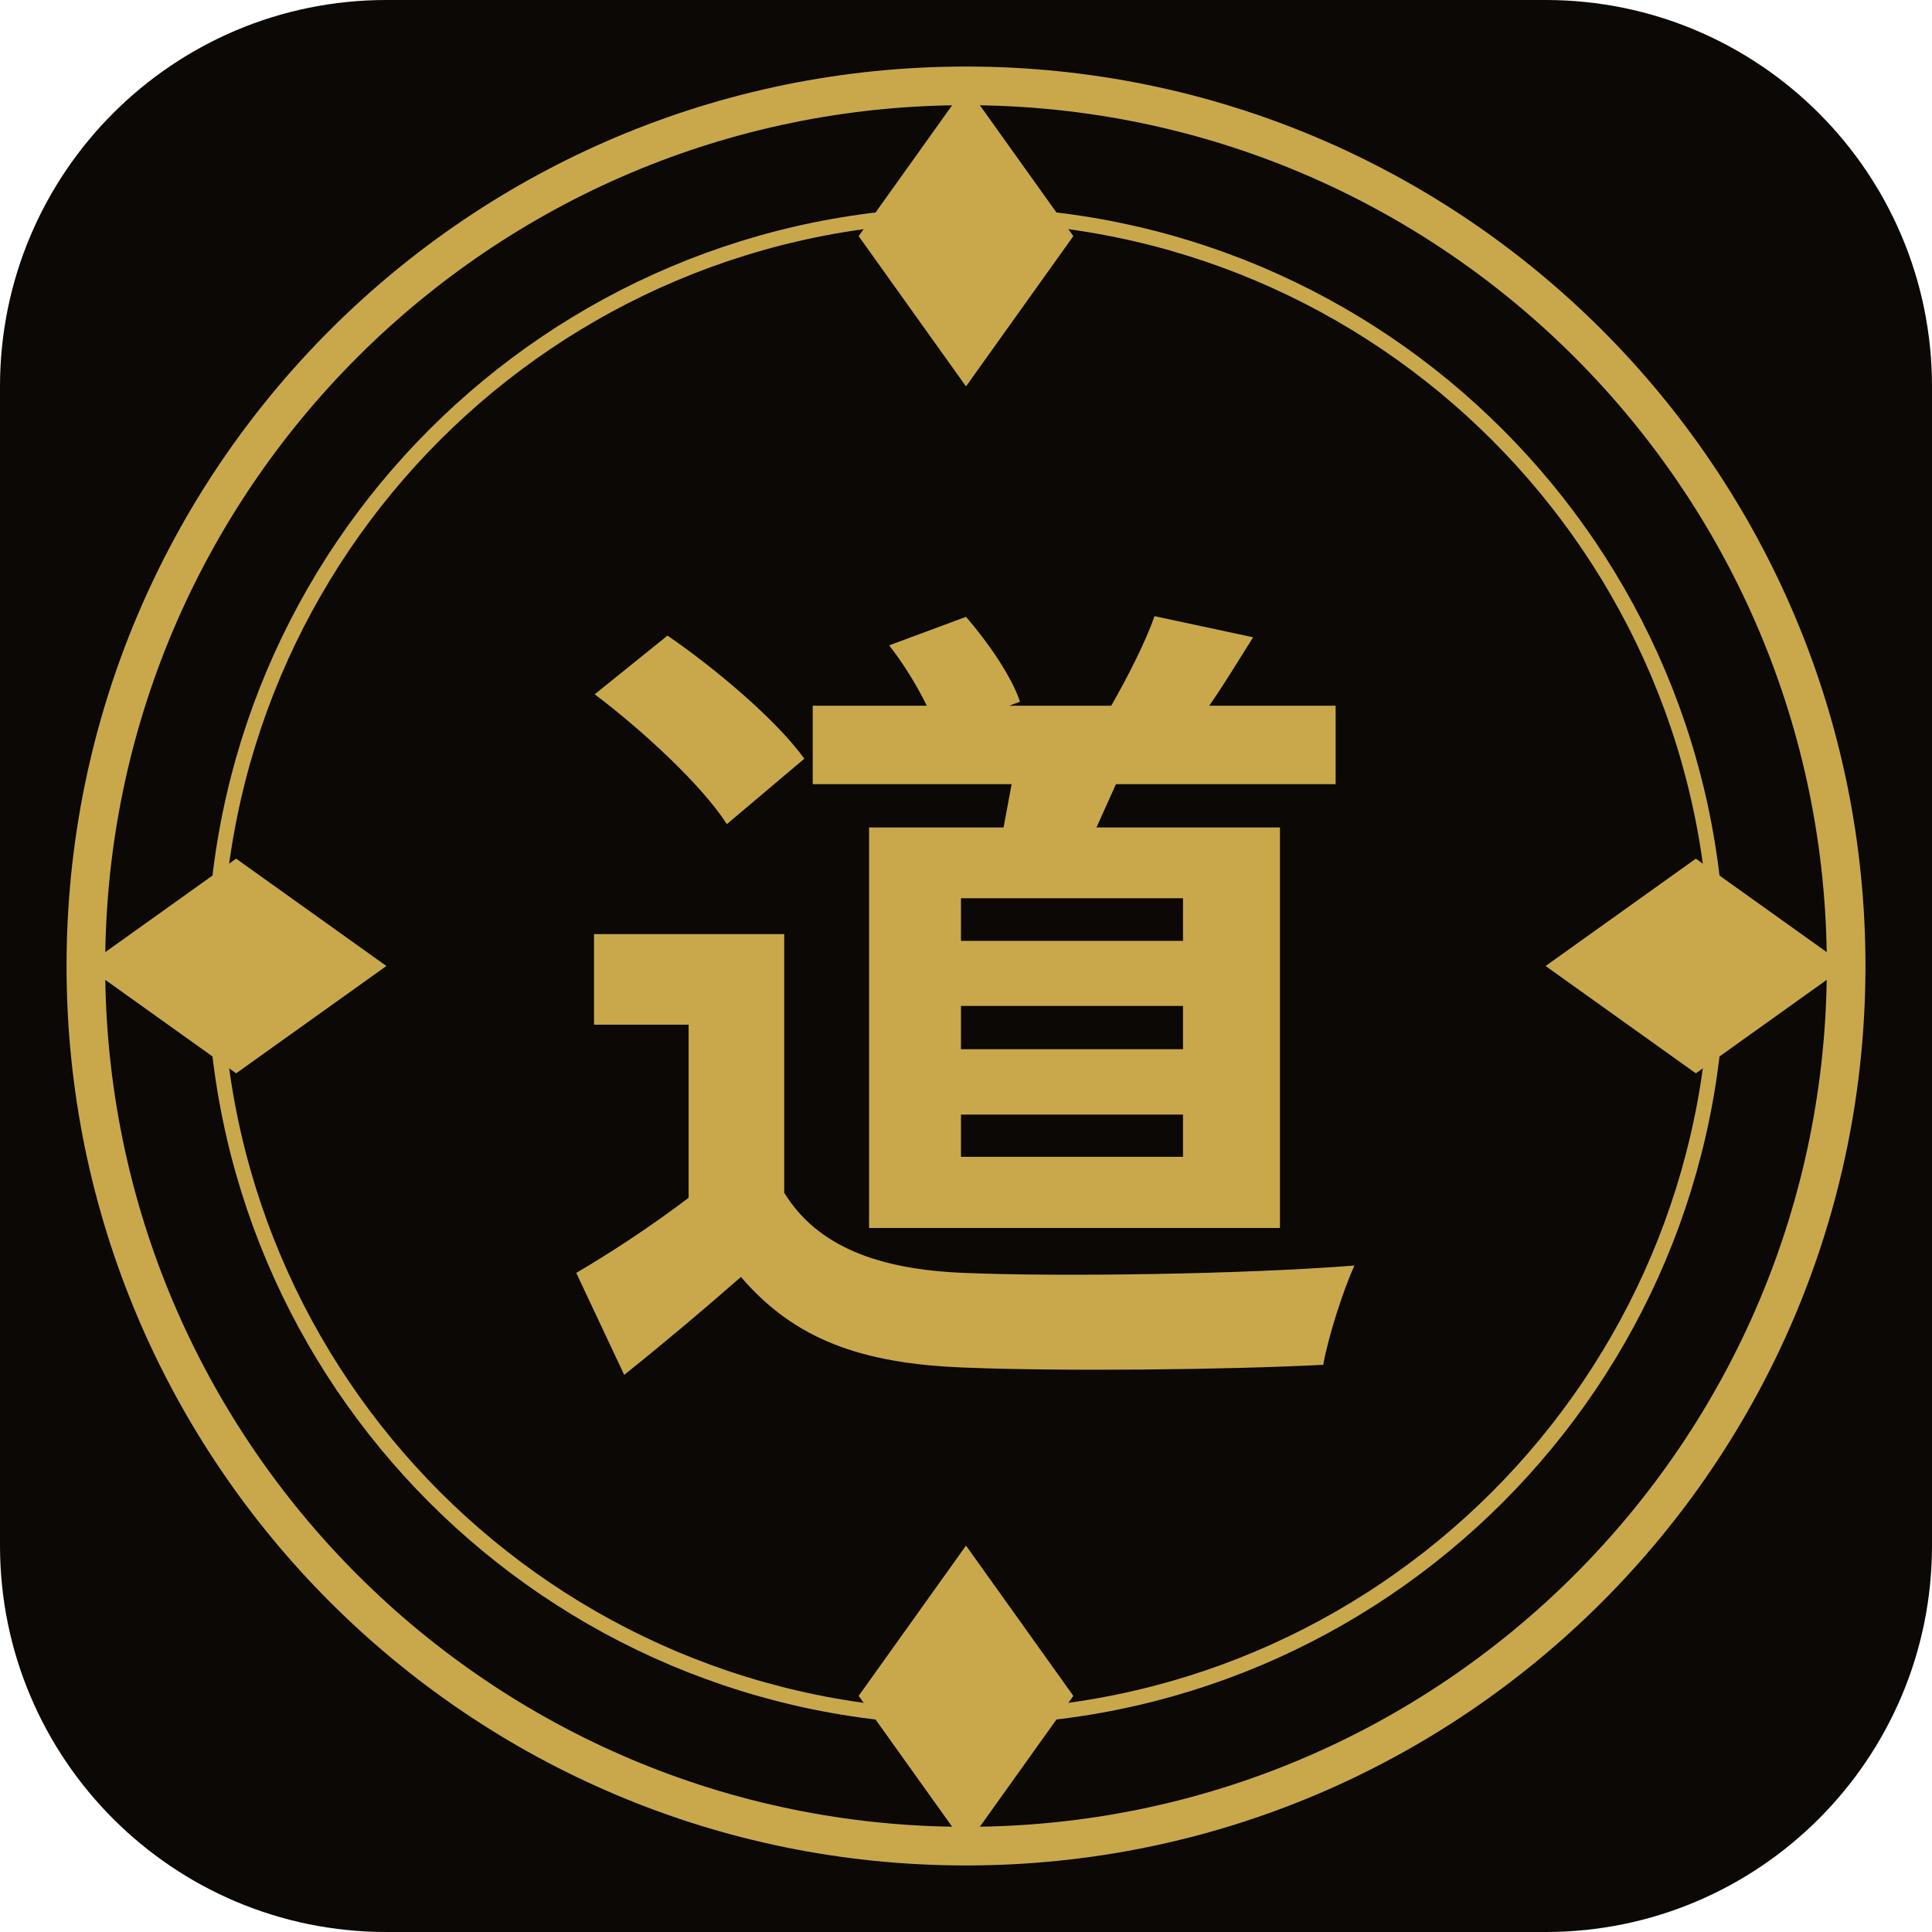
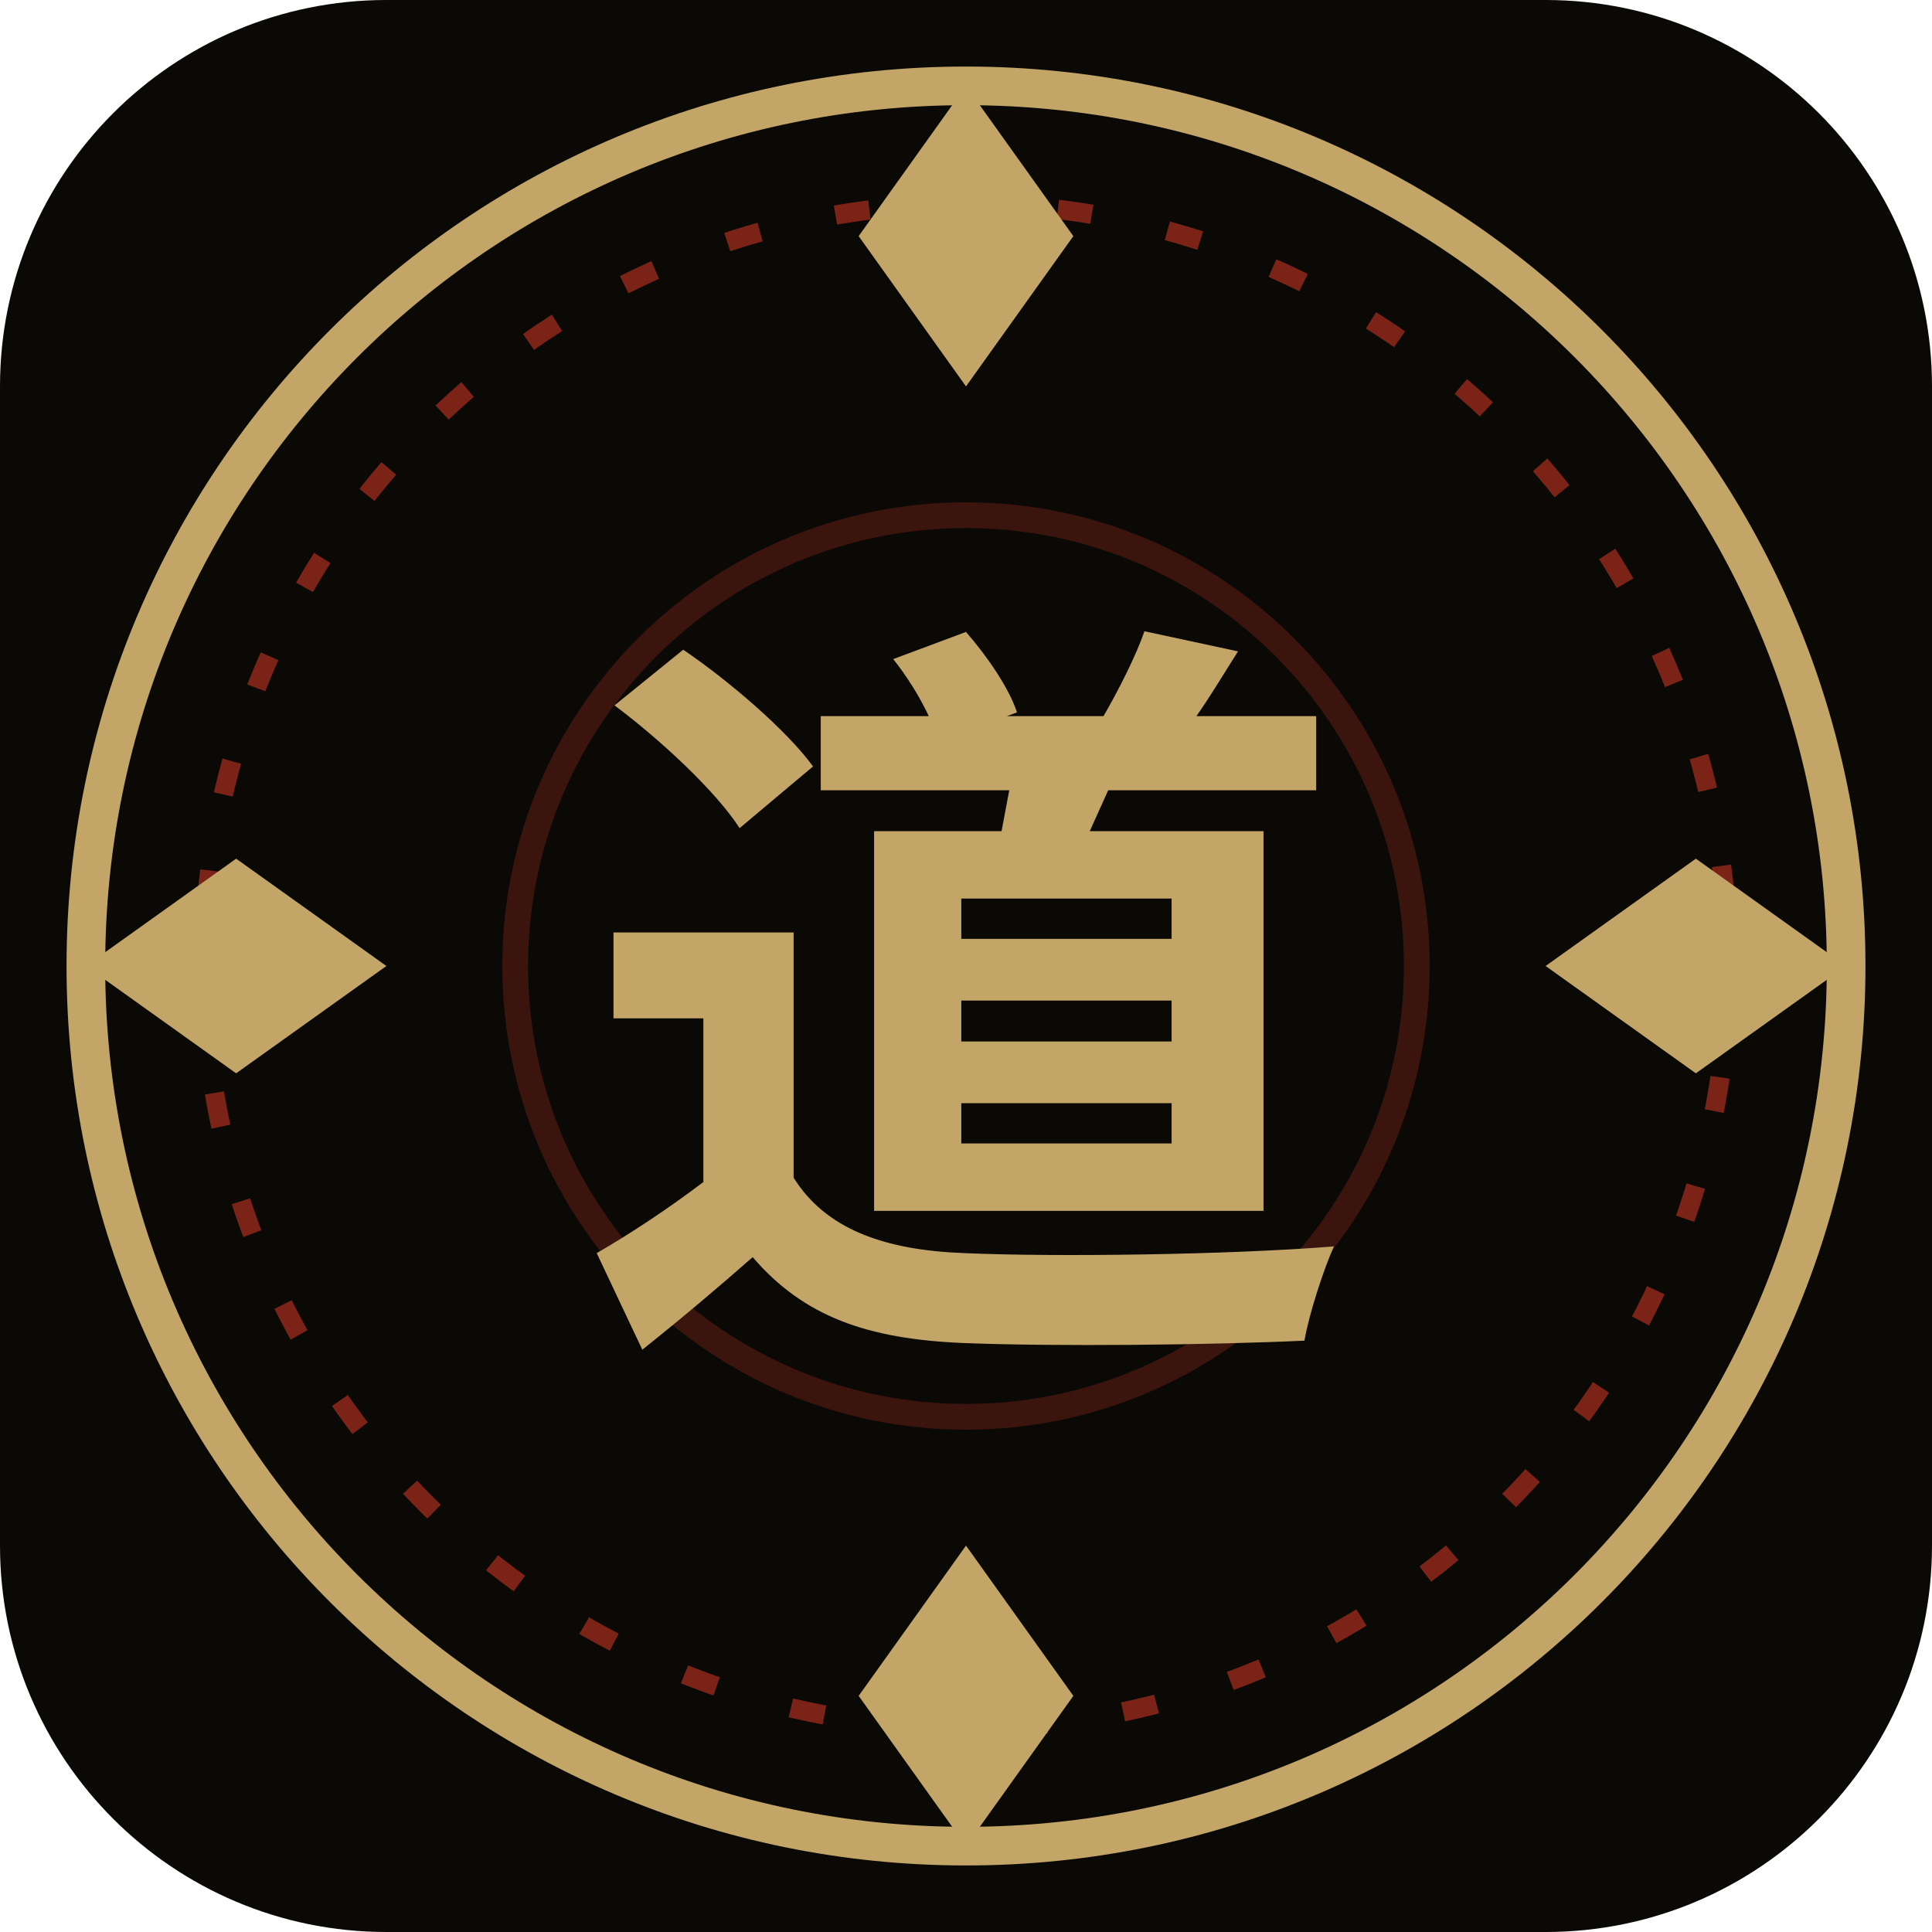
<svg xmlns="http://www.w3.org/2000/svg" viewBox="0 0 90 90">
-   <rect width="90" height="90" rx="18" fill="#0b0805" />
-   <circle cx="45" cy="45" r="41" fill="none" stroke="#c9a84c" stroke-width="1.8" />
-   <circle cx="45" cy="45" r="35" fill="none" stroke="#c9a84c" stroke-width="0.7" />
-   <path d="M45 4 L50 11 L45 18 L40 11 Z" fill="#c9a84c" />
-   <path d="M86 45 L79 50 L72 45 L79 40 Z" fill="#c9a84c" />
-   <path d="M45 86 L40 79 L45 72 L50 79 Z" fill="#c9a84c" />
-   <path d="M4 45 L11 40 L18 45 L11 50 Z" fill="#c9a84c" />
-   <text x="45" y="61" text-anchor="middle" font-size="38" fill="#c9a84c" font-weight="700" font-family="serif">道</text>
+   <rect width="90" height="90" rx="18" fill="#0a0906" />
+   <circle cx="45" cy="45" r="41" fill="none" stroke="#c3a568" stroke-width="1.8" />
+   <circle cx="45" cy="45" r="35.5" fill="none" stroke="#97291c" stroke-width="0.9" stroke-dasharray="1.6 3.6" opacity="0.8" />
+   <circle cx="45" cy="45" r="21" fill="none" stroke="#97291c" stroke-width="1.2" opacity="0.35" />
+   <path d="M45 4 L50 11 L45 18 L40 11 Z" fill="#c3a568" />
+   <path d="M86 45 L79 50 L72 45 L79 40 Z" fill="#c3a568" />
+   <path d="M45 86 L40 79 L45 72 L50 79 Z" fill="#c3a568" />
+   <path d="M4 45 L11 40 L18 45 L11 50 Z" fill="#c3a568" />
+   <text x="45" y="60" text-anchor="middle" font-size="36" fill="#c3a568" font-weight="700" font-family="serif">道</text>
</svg>
